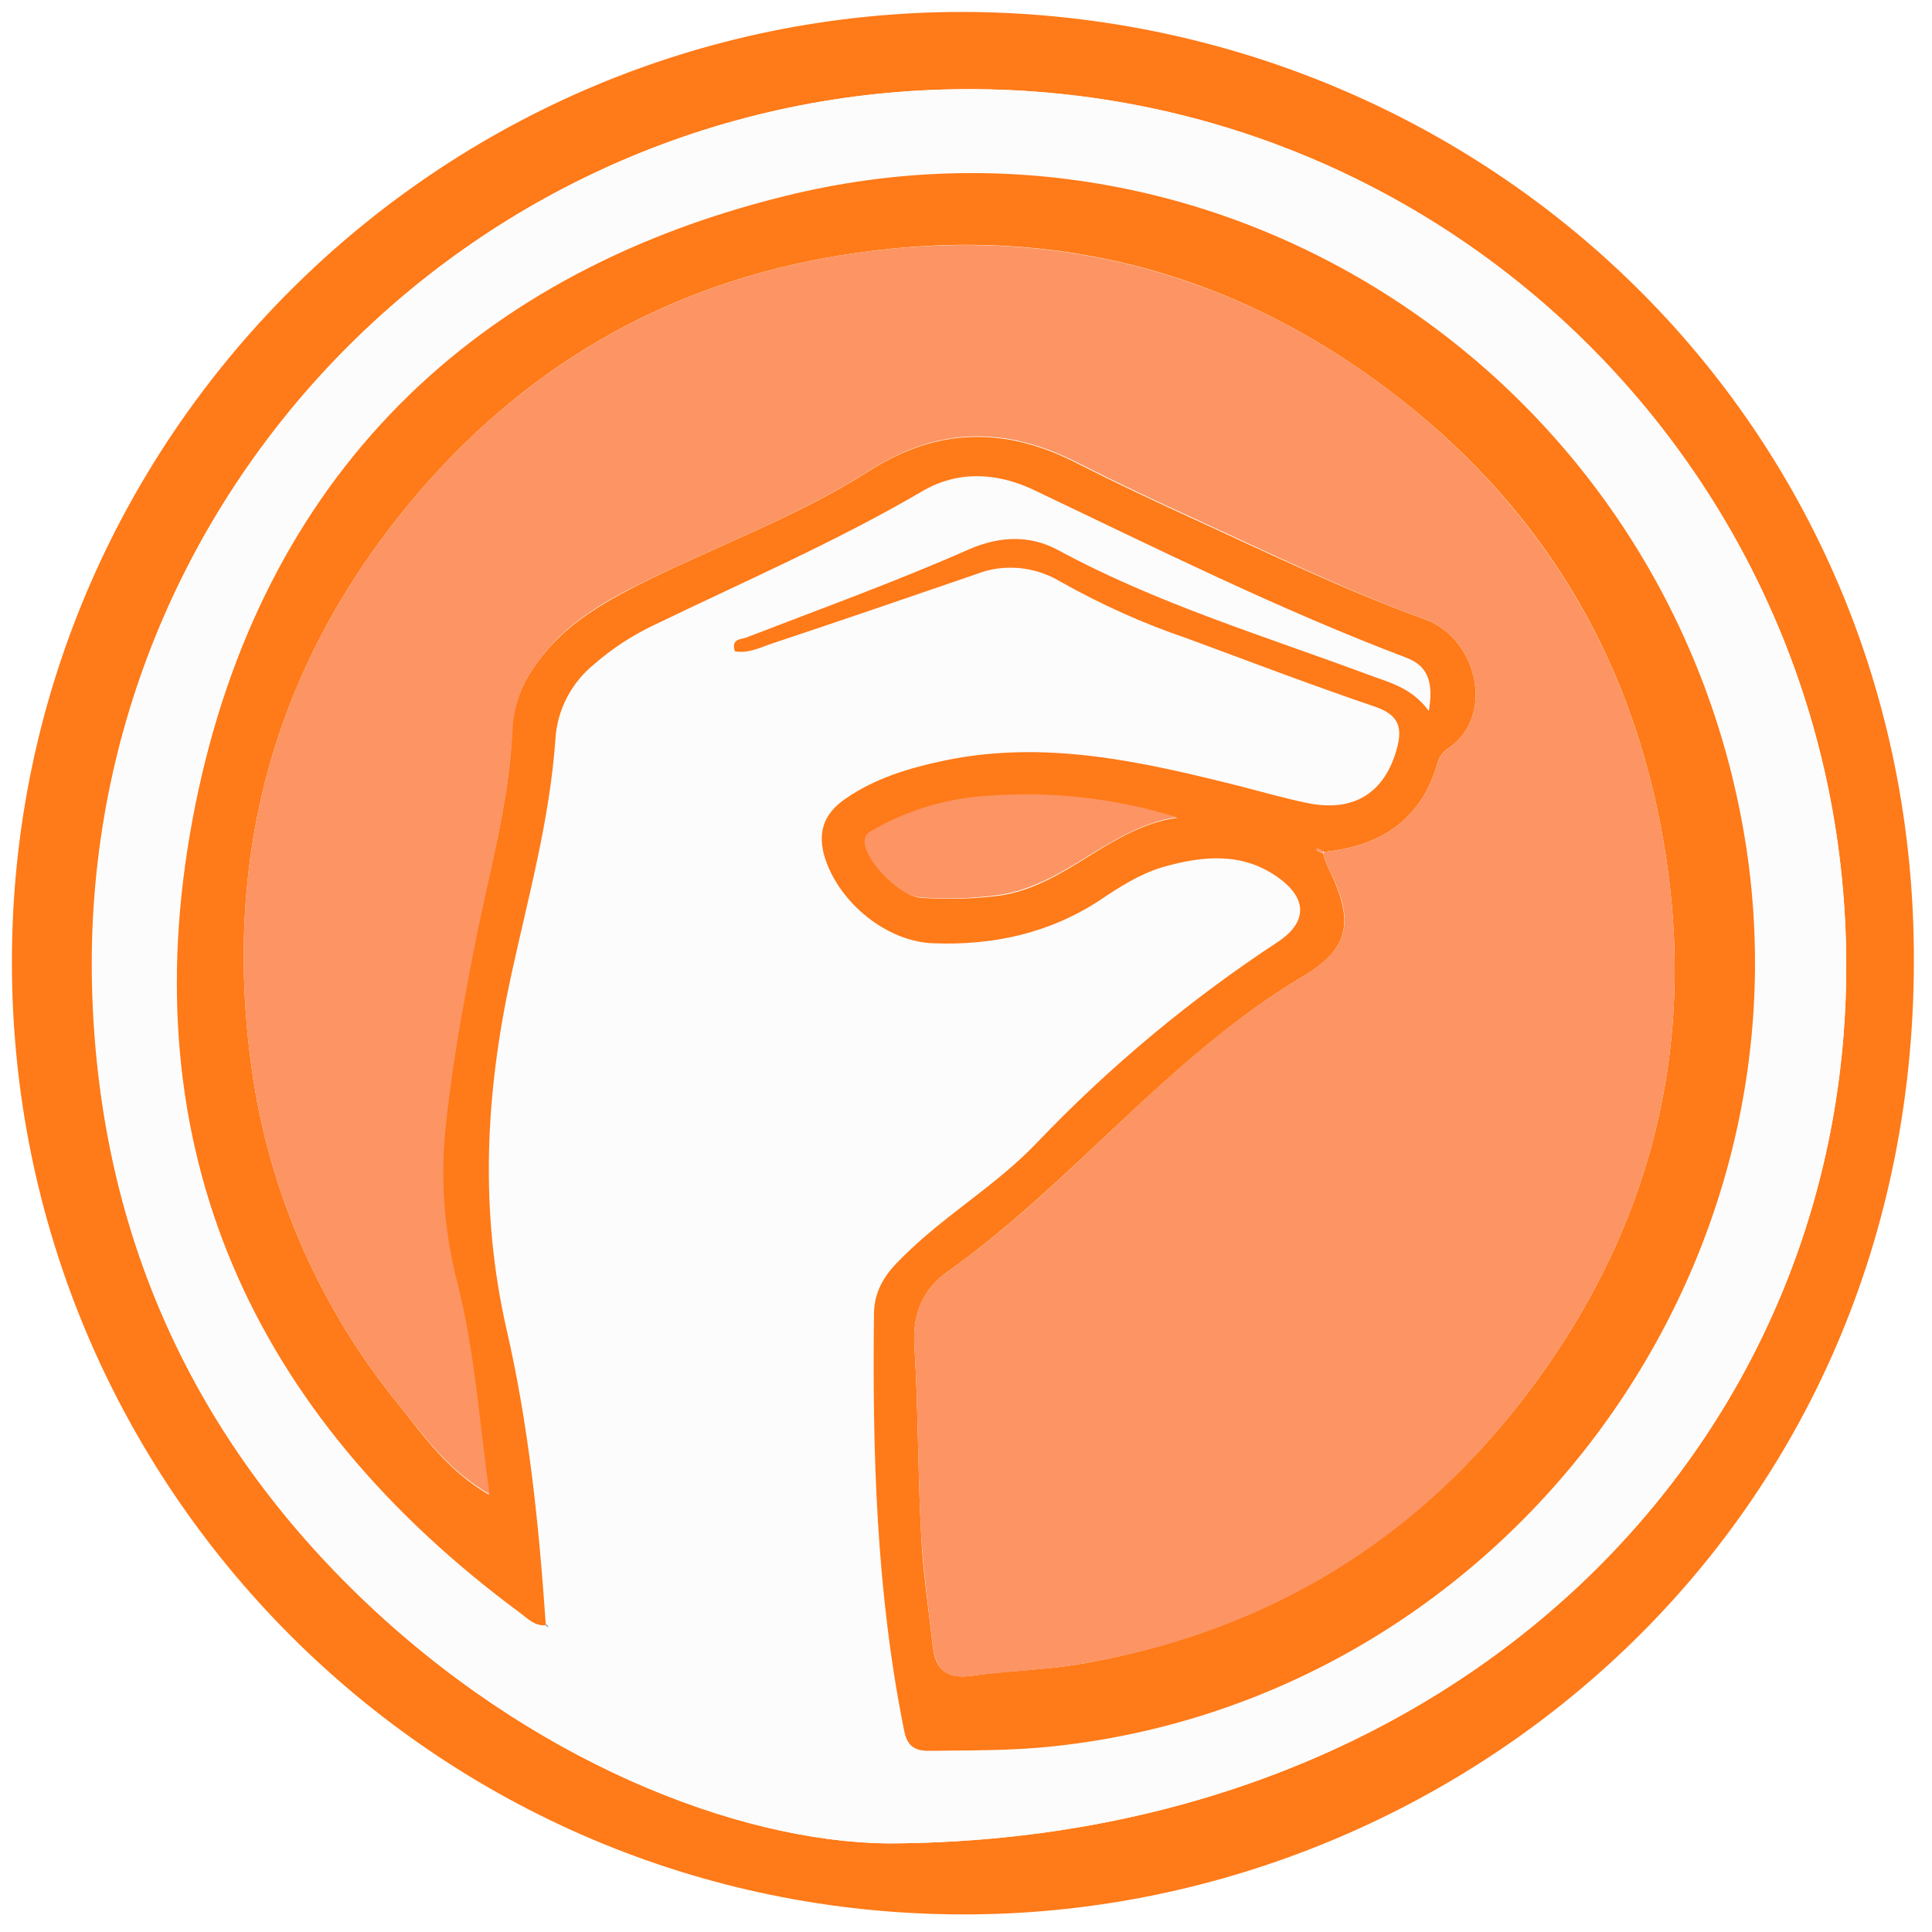
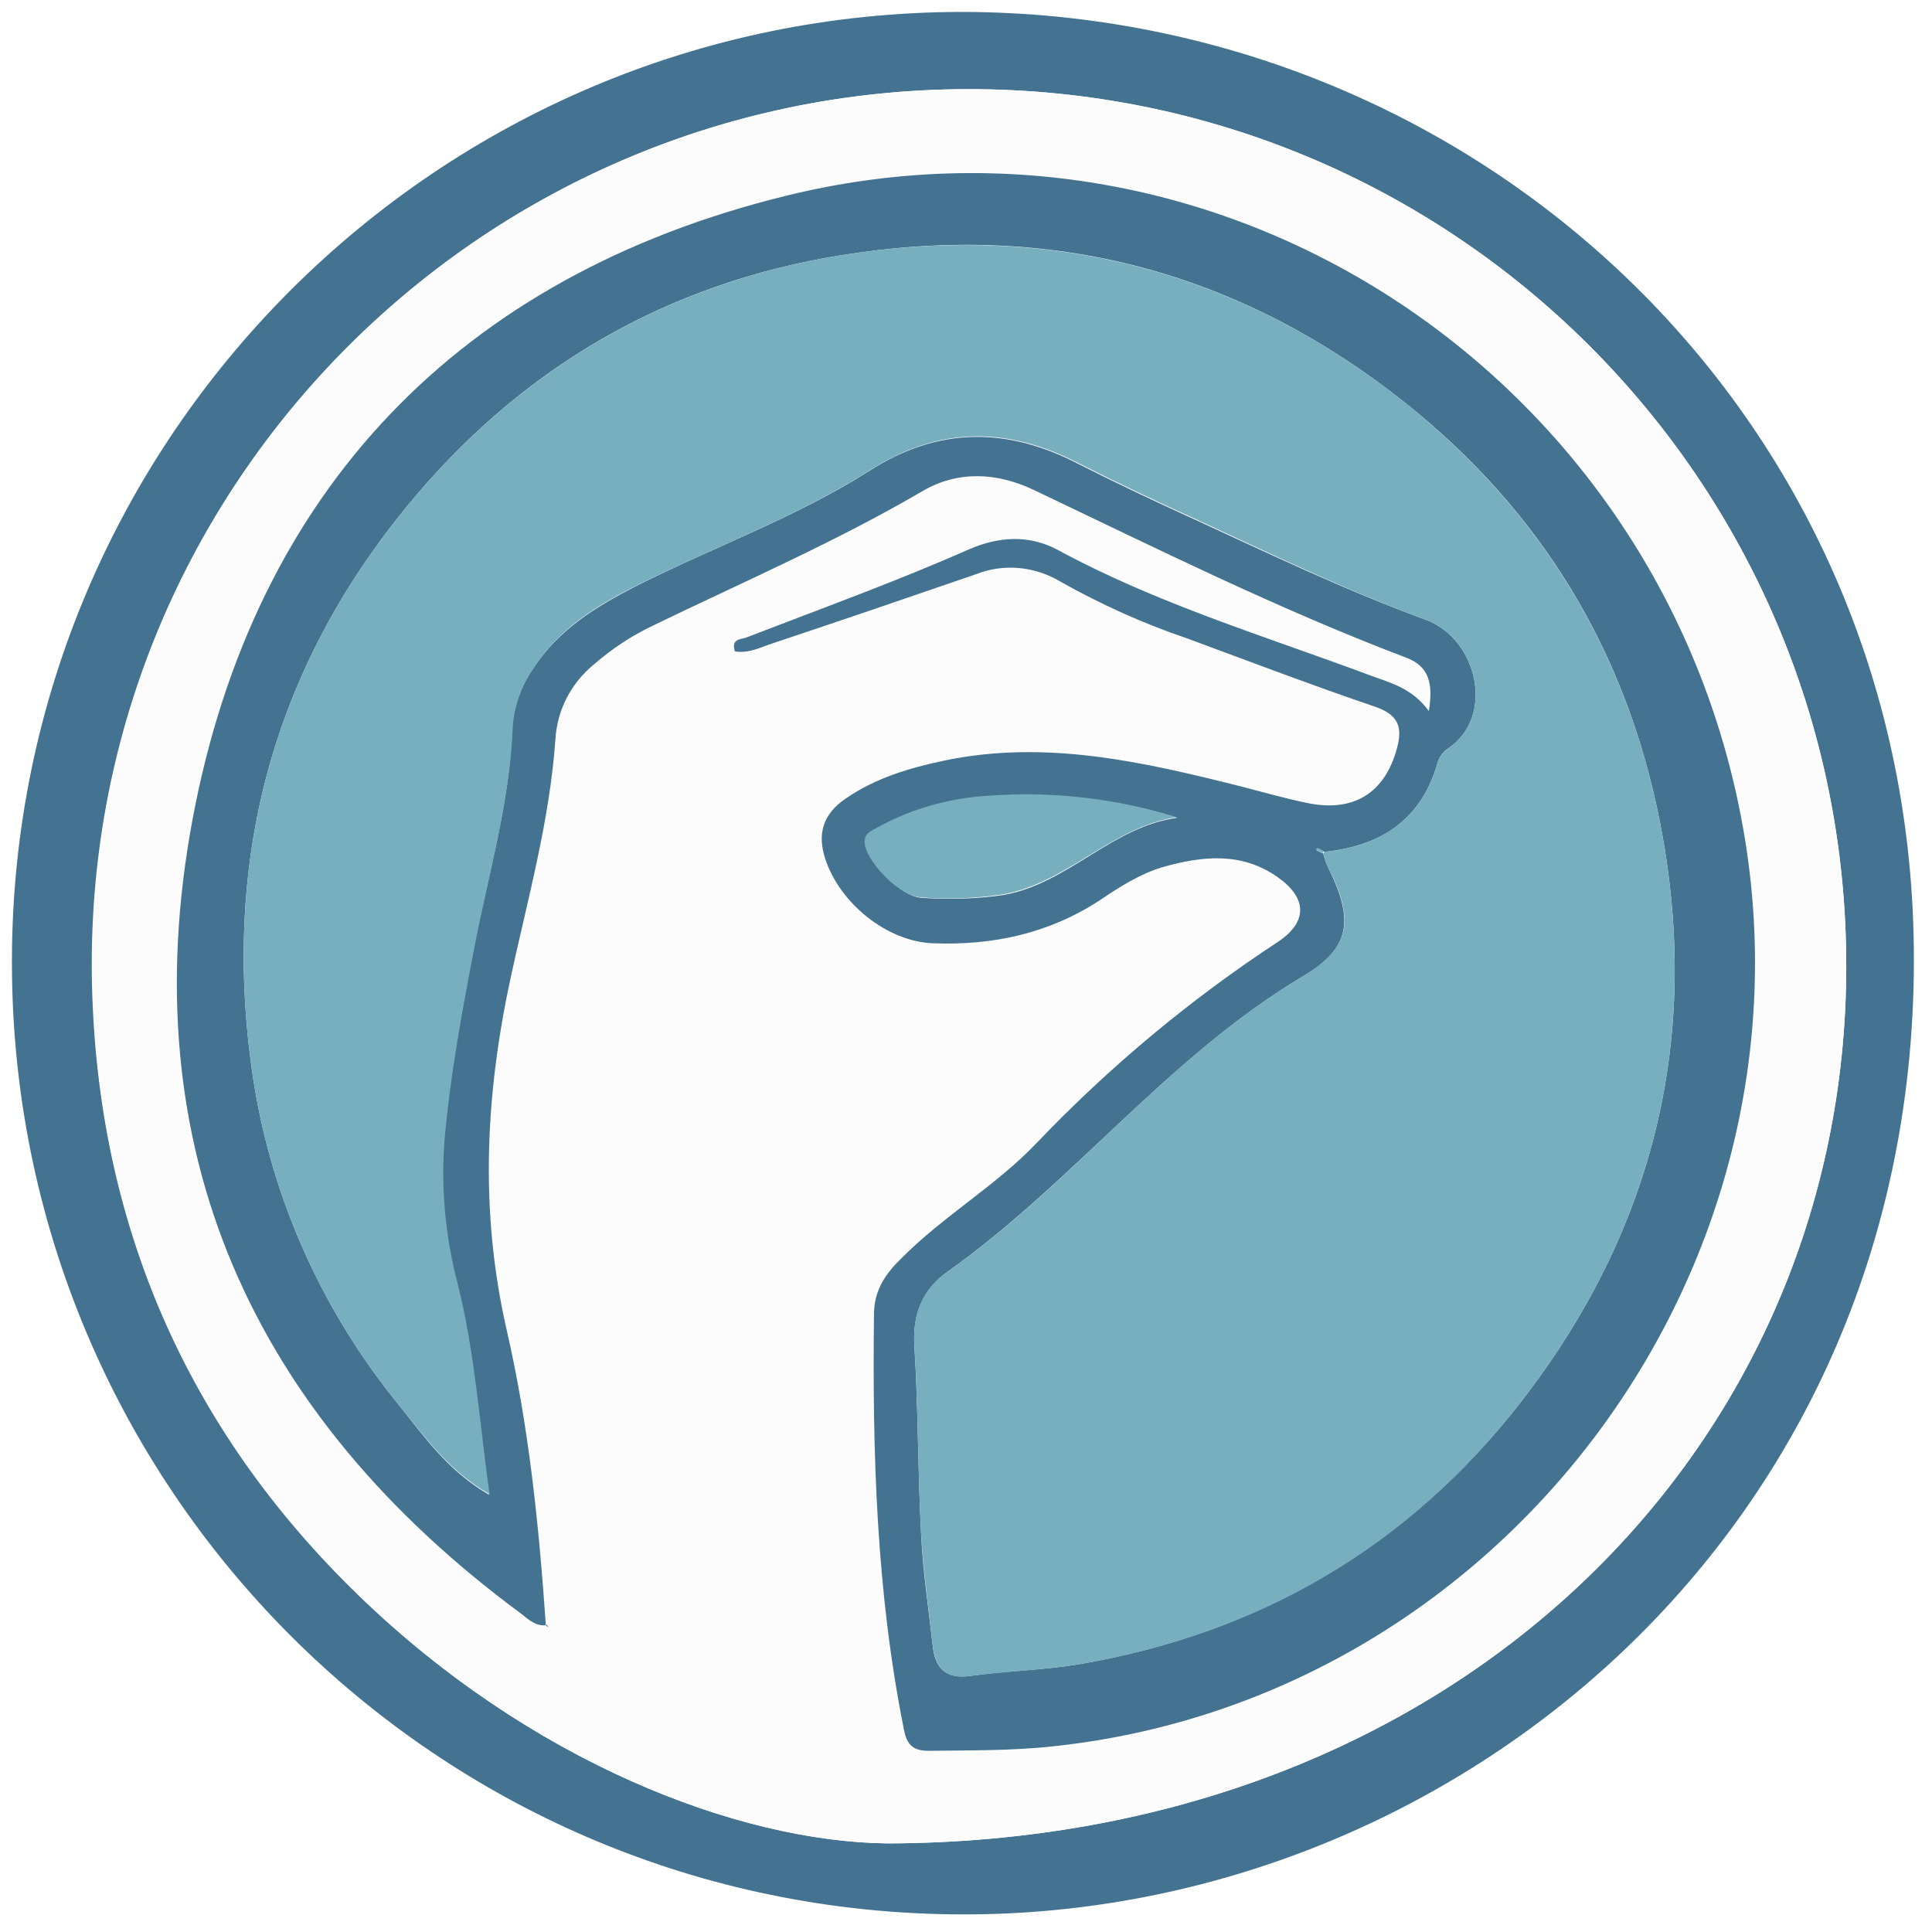
- <svg xmlns="http://www.w3.org/2000/svg" version="1.1" id="lizard" x="0px" y="0px" viewBox="0 0 340.1 340.2" style="enable-background:new 0 0 340.1 340.2;" xml:space="preserve">
-   <style type="text/css">
- 	.st0{fill:#FF7A18;}
- 	.st1{fill:#FCFCFD;}
- 	.st2{fill:#447391;}
- 	.st3{fill:#FC9463;}
- </style>
-   <path class="st0" d="M169.5,2.1C259.6,2.3,336,72.4,337,167c1.1,102.5-81.3,170.3-167.5,170.1C76.9,337,2,261.9,2.1,169.3  C2.1,77.1,77.1,2.1,169.5,2.1z M156.3,324.6c100-0.3,168.8-69.6,168.8-154.5c0-85.6-69.4-154.6-154.9-154.4  c-85.9,0.2-156,70.8-154,157.7c1,42,16.6,78.1,46.8,107.4S129.8,324.3,156.3,324.6L156.3,324.6z" />
-   <path class="st1" d="M156.3,324.6c-26.5-0.3-63.1-14.5-93.2-43.8s-45.9-65.4-46.8-107.4c-2-86.9,68-157.5,154-157.7  c85.4-0.2,154.8,68.8,154.8,154.4C325.1,255,256.3,324.3,156.3,324.6L156.3,324.6z M96,286.2l0.5,0.4l-0.4-0.6  c-1.1-17.5-3-34.9-6.9-51.9c-4.9-21.1-3.7-41.5,0.8-62.3c3-13.8,6.8-27.5,7.8-41.6c0.4-5.2,2.9-10,6.9-13.3c3.2-2.7,6.7-5,10.4-6.8  c15.8-7.7,32-14.7,47.3-23.6c6.3-3.7,13.2-3.3,19.7-0.2c21.6,10.4,43.1,21,65.5,29.5c4,1.5,4.9,4.6,4,9.4c-3.1-4.1-6.9-4.9-10.4-6.3  c-18.5-7-37.5-12.7-55-22.1c-5-2.7-10.3-2.4-15.5-0.1c-13,5.7-26.3,10.5-39.4,15.6c-0.9,0.3-2.6,0.3-1.9,2.4  c2.3,0.4,4.4-0.7,6.6-1.4c12-4,23.9-8.1,35.9-12.2c4.9-1.9,10.4-1.4,14.8,1.3c7.1,4,14.5,7.4,22.3,10c11.1,4,22.2,8.2,33.3,12.1  c3.9,1.4,4.7,3.5,3.7,7.2c-2.1,7.9-7.6,11.5-15.8,9.7c-3.9-0.8-7.7-2-11.6-2.9c-17.2-4.3-34.4-8.3-52.2-4.6  c-6.2,1.3-12.3,3.1-17.6,6.8c-3.8,2.6-4.9,6.1-3.5,10.5c2.5,7.8,10.8,14.5,19,14.9c10.5,0.4,20.5-1.7,29.4-7.6c3.5-2.3,7-4.6,11-5.8  c6.9-2,13.8-2.7,20.2,1.7c5.3,3.7,5.5,7.9,0.2,11.4c-15.5,10.1-29.7,22-42.5,35.4c-7.2,7.6-16.5,12.9-23.9,20.4  c-2.7,2.7-4.7,5.6-4.8,9.5c-0.3,24.7,0.4,49.3,5.3,73.6c0.5,2.6,1.7,3.6,4.3,3.6c7.3-0.1,14.6,0,22-0.8  c79-8.4,135.5-83.6,121.4-161.9C292.9,66.8,216,15.3,138.4,34.5C81,48.6,44.6,86.2,33.8,144.2s10.4,104.9,57.8,139.9  C92.9,285,94.1,286.3,96,286.2L96,286.2z" />
-   <path class="st0" d="M96,286.2c-1.9,0.1-3.1-1.2-4.3-2.1c-47.4-35-68.6-81.9-57.8-139.8S81,48.6,138.3,34.5  c77.6-19.2,154.5,32.4,168.6,111.1c14,78.2-42.5,153.5-121.4,161.9c-7.3,0.8-14.6,0.7-22,0.8c-2.6,0-3.8-1-4.3-3.6  c-4.9-24.3-5.6-48.9-5.3-73.6c0.1-4,2.1-6.9,4.8-9.5c7.4-7.5,16.7-12.8,23.9-20.4c12.8-13.4,27.1-25.3,42.5-35.4  c5.2-3.5,5.1-7.7-0.2-11.4c-6.3-4.4-13.2-3.7-20.2-1.7c-4,1.2-7.6,3.5-11,5.8c-9,5.9-18.9,8-29.4,7.6c-8.1-0.3-16.4-7-19-14.9  c-1.4-4.4-0.4-7.8,3.5-10.5c5.3-3.7,11.4-5.5,17.6-6.8c17.9-3.7,35.1,0.3,52.2,4.6c3.9,1,7.7,2.1,11.6,2.9  c8.2,1.7,13.7-1.8,15.8-9.7c1-3.7,0.2-5.8-3.7-7.2c-11.2-3.8-22.2-8-33.3-12.1c-7.7-2.6-15.2-6-22.3-10c-4.5-2.7-10-3.2-14.8-1.3  c-11.9,4.1-23.9,8.2-35.9,12.2c-2.1,0.7-4.2,1.8-6.6,1.4c-0.7-2.2,1-2.1,1.9-2.4c13.2-5.1,26.5-9.9,39.4-15.6  c5.1-2.2,10.4-2.6,15.5,0.1c17.5,9.5,36.5,15.2,55,22.1c3.5,1.3,7.4,2.2,10.4,6.3c0.8-4.9,0-7.9-4-9.4  c-22.4-8.5-43.9-19.2-65.5-29.5c-6.5-3.1-13.4-3.5-19.7,0.2c-15.2,8.9-31.4,15.9-47.3,23.6c-3.8,1.8-7.3,4.1-10.4,6.8  c-4.1,3.3-6.6,8.1-6.9,13.3c-1,14.2-4.8,27.8-7.8,41.6c-4.5,20.7-5.6,41.2-0.8,62.3c3.9,16.9,5.7,34.4,6.9,51.9L96,286.2L96,286.2z   M233.2,150c-0.4-0.2-0.7-0.4-1.1-0.6l-0.3,0.3l1.2,0.6c0.2,0.8,0.5,1.6,0.8,2.3c4.6,9.3,4.2,14.3-4.5,19.4  c-23.6,14.1-40.3,36.2-62.4,51.9c-4.4,3.1-6.2,7.4-5.9,12.9c0.7,11.1,0.6,22.3,1.2,33.4c0.3,6.5,1.3,12.9,2,19.3  c0.4,4.1,2.1,6.2,6.7,5.6c6.2-0.9,12.6-1,18.8-2c31.9-5.4,58.2-20.7,78-46.1c23.5-30.2,32-64.4,24.6-102.2  c-5.9-30.1-20.9-54.8-44.9-73.9c-28.3-22.5-60.7-31.5-96.3-26.4C120,48.8,93.8,63.1,73.3,87.2c-24.8,29.2-34.2,63.1-29,100.8  c3,21.9,12.1,42.5,26.1,59.6c4.4,5.5,8.5,11.4,15.7,15.6c-1.8-13-2.6-25.2-5.6-37c-2.2-8.4-3-17.1-2.3-25.7c1-11.1,3-22,5.1-32.9  c2.5-13.2,6.5-26.1,6.9-39.7c0.3-3.7,1.6-7.2,3.7-10.2c4.5-6.9,11.1-10.9,18.1-14.5c13.7-6.9,28.2-12.1,41.1-20.3  c12.2-7.8,24.3-7.7,36.8-1.2c6.7,3.4,13.5,6.6,20.3,9.7c13.5,6.2,26.8,12.6,40.8,17.7c9.1,3.3,12.4,17,4,22.7  c-0.8,0.5-1.5,1.4-1.8,2.3C250.4,144.3,243.2,149,233.2,150L233.2,150z M207.3,144c-10.6-3.3-21.8-4.6-32.9-3.8  c-6.8,0.4-13.5,2.2-19.5,5.5c-1.2,0.7-2.8,1.1-2.4,3.2c0.6,3.3,6.2,9,9.8,9.2c4.8,0.3,9.6,0.2,14.4-0.5  C188.1,155.6,195.7,145.6,207.3,144L207.3,144z" />
-   <path class="st2" d="M96.2,286l0.4,0.6l-0.5-0.4L96.2,286z" />
-   <path class="st3" d="M233.2,150c10-1,17.2-5.7,20-15.9c0.3-0.9,1-1.7,1.8-2.3c8.4-5.7,5.1-19.4-4-22.7  c-13.9-5.1-27.2-11.6-40.7-17.8c-6.8-3.1-13.6-6.3-20.3-9.7c-12.6-6.5-24.6-6.6-36.8,1.2c-12.9,8.2-27.4,13.5-41.1,20.3  c-7,3.5-13.7,7.6-18.1,14.5c-2.1,3-3.4,6.5-3.7,10.2c-0.5,13.6-4.4,26.5-6.9,39.7c-2.1,10.9-4.1,21.9-5.1,32.9  c-0.7,8.6,0.1,17.3,2.3,25.7c3,11.9,3.8,24.1,5.6,37C79,259,74.8,253,70.4,247.6c-14-17.1-23.1-37.7-26.1-59.6  c-5.2-37.7,4.2-71.6,29-100.8c20.5-24.1,46.8-38.4,77.8-42.7c35.6-5,68,3.9,96.3,26.4c23.9,19.1,39,43.8,44.9,73.9  c7.4,37.8-1.1,72-24.6,102.2c-19.8,25.5-46.1,40.8-78,46.1c-6.2,1-12.5,1.2-18.8,2c-4.6,0.7-6.2-1.5-6.7-5.6  c-0.7-6.4-1.6-12.9-2-19.3c-0.6-11.1-0.5-22.3-1.2-33.4c-0.3-5.6,1.5-9.8,5.9-12.9c22.2-15.7,38.8-37.9,62.4-51.9  c8.7-5.2,9.2-10.2,4.5-19.4c-0.3-0.8-0.6-1.5-0.8-2.3L233.2,150L233.2,150z" />
-   <path class="st3" d="M207.2,143.9c-11.5,1.7-19.2,11.6-30.7,13.6c-4.8,0.7-9.6,0.9-14.4,0.5c-3.6-0.2-9.2-5.9-9.8-9.2  c-0.4-2.1,1.2-2.5,2.4-3.2c6-3.3,12.7-5.1,19.5-5.5C185.5,139.3,196.6,140.6,207.2,143.9L207.2,143.9z M232.9,150.2l-1.2-0.6  c0.1-0.1,0.2-0.3,0.3-0.3c0.4,0.2,0.8,0.4,1.1,0.6L232.9,150.2L232.9,150.2z" />
+ <svg xmlns="http://www.w3.org/2000/svg" id="lizard" viewBox="0 0 340.1 340.2">
+   <style>.st0{fill:#447391}.st1{fill:#fcfcfd}.st2{fill:#77afbf}</style>
+   <path class="st0" d="M169.5 2.1C259.6 2.3 336 72.4 337 167c1.1 102.5-81.3 170.3-167.5 170.1C76.9 337 2 261.9 2.1 169.3c0-92.2 75-167.2 167.4-167.2zm-13.2 322.5c100-.3 168.8-69.6 168.8-154.5 0-85.6-69.4-154.6-154.9-154.4-85.9.2-156 70.8-154 157.7 1 42 16.6 78.1 46.8 107.4s66.8 43.5 93.3 43.8z" />
+   <path class="st1" d="M156.3 324.6c-26.5-.3-63.1-14.5-93.2-43.8s-45.9-65.4-46.8-107.4c-2-86.9 68-157.5 154-157.7 85.4-.2 154.8 68.8 154.8 154.4 0 84.9-68.8 154.2-168.8 154.5zM96 286.2l.5.4-.4-.6c-1.1-17.5-3-34.9-6.9-51.9-4.9-21.1-3.7-41.5.8-62.3 3-13.8 6.8-27.5 7.8-41.6.4-5.2 2.9-10 6.9-13.3 3.2-2.7 6.7-5 10.4-6.8 15.8-7.7 32-14.7 47.3-23.6 6.3-3.7 13.2-3.3 19.7-.2 21.6 10.4 43.1 21 65.5 29.5 4 1.5 4.9 4.6 4 9.4-3.1-4.1-6.9-4.9-10.4-6.3-18.5-7-37.5-12.7-55-22.1-5-2.7-10.3-2.4-15.5-.1-13 5.7-26.3 10.5-39.4 15.6-.9.3-2.6.3-1.9 2.4 2.3.4 4.4-.7 6.6-1.4 12-4 23.9-8.1 35.9-12.2 4.9-1.9 10.4-1.4 14.8 1.3 7.1 4 14.5 7.4 22.3 10 11.1 4 22.2 8.2 33.3 12.1 3.9 1.4 4.7 3.5 3.7 7.2-2.1 7.9-7.6 11.5-15.8 9.7-3.9-.8-7.7-2-11.6-2.9-17.2-4.3-34.4-8.3-52.2-4.6-6.2 1.3-12.3 3.1-17.6 6.8-3.8 2.6-4.9 6.1-3.5 10.5 2.5 7.8 10.8 14.5 19 14.9 10.5.4 20.5-1.7 29.4-7.6 3.5-2.3 7-4.6 11-5.8 6.9-2 13.8-2.7 20.2 1.7 5.3 3.7 5.5 7.9.2 11.4-15.5 10.1-29.7 22-42.5 35.4-7.2 7.6-16.5 12.9-23.9 20.4-2.7 2.7-4.7 5.6-4.8 9.5-.3 24.7.4 49.3 5.3 73.6.5 2.6 1.7 3.6 4.3 3.6 7.3-.1 14.6 0 22-.8 79-8.4 135.5-83.6 121.4-161.9-14-78.8-90.9-130.3-168.5-111.1C81 48.6 44.6 86.2 33.8 144.2s10.4 104.9 57.8 139.9c1.3.9 2.5 2.2 4.4 2.1z" />
+   <path class="st0" d="M96 286.2c-1.9.1-3.1-1.2-4.3-2.1-47.4-35-68.6-81.9-57.8-139.8S81 48.6 138.3 34.5c77.6-19.2 154.5 32.4 168.6 111.1 14 78.2-42.5 153.5-121.4 161.9-7.3.8-14.6.7-22 .8-2.6 0-3.8-1-4.3-3.6-4.9-24.3-5.6-48.9-5.3-73.6.1-4 2.1-6.9 4.8-9.5 7.4-7.5 16.7-12.8 23.9-20.4 12.8-13.4 27.1-25.3 42.5-35.4 5.2-3.5 5.1-7.7-.2-11.4-6.3-4.4-13.2-3.7-20.2-1.7-4 1.2-7.6 3.5-11 5.8-9 5.9-18.9 8-29.4 7.6-8.1-.3-16.4-7-19-14.9-1.4-4.4-.4-7.8 3.5-10.5 5.3-3.7 11.4-5.5 17.6-6.8 17.9-3.7 35.1.3 52.2 4.6 3.9 1 7.7 2.1 11.6 2.9 8.2 1.7 13.7-1.8 15.8-9.7 1-3.7.2-5.8-3.7-7.2-11.2-3.8-22.2-8-33.3-12.1-7.7-2.6-15.2-6-22.3-10-4.5-2.7-10-3.2-14.8-1.3-11.9 4.1-23.9 8.2-35.9 12.2-2.1.7-4.2 1.8-6.6 1.4-.7-2.2 1-2.1 1.9-2.4 13.2-5.1 26.5-9.9 39.4-15.6 5.1-2.2 10.4-2.6 15.5.1 17.5 9.5 36.5 15.2 55 22.1 3.5 1.3 7.4 2.2 10.4 6.3.8-4.9 0-7.9-4-9.4-22.4-8.5-43.9-19.2-65.5-29.5-6.5-3.1-13.4-3.5-19.7.2-15.2 8.9-31.4 15.9-47.3 23.6-3.8 1.8-7.3 4.1-10.4 6.8-4.1 3.3-6.6 8.1-6.9 13.3-1 14.2-4.8 27.8-7.8 41.6-4.5 20.7-5.6 41.2-.8 62.3 3.9 16.9 5.7 34.4 6.9 51.9l-.1.2zM233.2 150c-.4-.2-.7-.4-1.1-.6l-.3.3 1.2.6c.2.8.5 1.6.8 2.3 4.6 9.3 4.2 14.3-4.5 19.4-23.6 14.1-40.3 36.2-62.4 51.9-4.4 3.1-6.2 7.4-5.9 12.9.7 11.1.6 22.3 1.2 33.4.3 6.5 1.3 12.9 2 19.3.4 4.1 2.1 6.2 6.7 5.6 6.2-.9 12.6-1 18.8-2 31.9-5.4 58.2-20.7 78-46.1 23.5-30.2 32-64.4 24.6-102.2-5.9-30.1-20.9-54.8-44.9-73.9-28.3-22.5-60.7-31.5-96.3-26.4-31.1 4.3-57.3 18.6-77.8 42.7-24.8 29.2-34.2 63.1-29 100.8 3 21.9 12.1 42.5 26.1 59.6 4.4 5.5 8.5 11.4 15.7 15.6-1.8-13-2.6-25.2-5.6-37-2.2-8.4-3-17.1-2.3-25.7 1-11.1 3-22 5.1-32.9 2.5-13.2 6.5-26.1 6.9-39.7.3-3.7 1.6-7.2 3.7-10.2 4.5-6.9 11.1-10.9 18.1-14.5 13.7-6.9 28.2-12.1 41.1-20.3 12.2-7.8 24.3-7.7 36.8-1.2 6.7 3.4 13.5 6.6 20.3 9.7 13.5 6.2 26.8 12.6 40.8 17.7 9.1 3.3 12.4 17 4 22.7-.8.5-1.5 1.4-1.8 2.3-2.8 10.2-10 14.9-20 15.9zm-25.9-6c-10.6-3.3-21.8-4.6-32.9-3.8-6.8.4-13.5 2.2-19.5 5.5-1.2.7-2.8 1.1-2.4 3.2.6 3.3 6.2 9 9.8 9.2 4.8.3 9.6.2 14.4-.5 11.4-2 19-12 30.6-13.6z" />
+   <path class="st0" d="M96.2 286l.4.6-.5-.4.1-.2z" />
+   <path class="st2" d="M233.2 150c10-1 17.2-5.7 20-15.9.3-.9 1-1.7 1.8-2.3 8.4-5.7 5.1-19.4-4-22.7-13.9-5.1-27.2-11.6-40.7-17.8-6.8-3.1-13.6-6.3-20.3-9.7-12.6-6.5-24.6-6.6-36.8 1.2-12.9 8.2-27.4 13.5-41.1 20.3-7 3.5-13.7 7.6-18.1 14.5-2.1 3-3.4 6.5-3.7 10.2-.5 13.6-4.4 26.5-6.9 39.7-2.1 10.9-4.1 21.9-5.1 32.9-.7 8.6.1 17.3 2.3 25.7 3 11.9 3.8 24.1 5.6 37C79 259 74.8 253 70.4 247.6c-14-17.1-23.1-37.7-26.1-59.6-5.2-37.7 4.2-71.6 29-100.8 20.5-24.1 46.8-38.4 77.8-42.7 35.6-5 68 3.9 96.3 26.4 23.9 19.1 39 43.8 44.9 73.9 7.4 37.8-1.1 72-24.6 102.2-19.8 25.5-46.1 40.8-78 46.1-6.2 1-12.5 1.2-18.8 2-4.6.7-6.2-1.5-6.7-5.6-.7-6.4-1.6-12.9-2-19.3-.6-11.1-.5-22.3-1.2-33.4-.3-5.6 1.5-9.8 5.9-12.9 22.2-15.7 38.8-37.9 62.4-51.9 8.7-5.2 9.2-10.2 4.5-19.4-.3-.8-.6-1.5-.8-2.3l.2-.3z" />
+   <path class="st2" d="M207.2 143.9c-11.5 1.7-19.2 11.6-30.7 13.6-4.8.7-9.6.9-14.4.5-3.6-.2-9.2-5.9-9.8-9.2-.4-2.1 1.2-2.5 2.4-3.2 6-3.3 12.7-5.1 19.5-5.5 11.3-.8 22.4.5 33 3.8zm25.7 6.3l-1.2-.6c.1-.1.2-.3.3-.3.4.2.8.4 1.1.6l-.2.3z" />
</svg>
